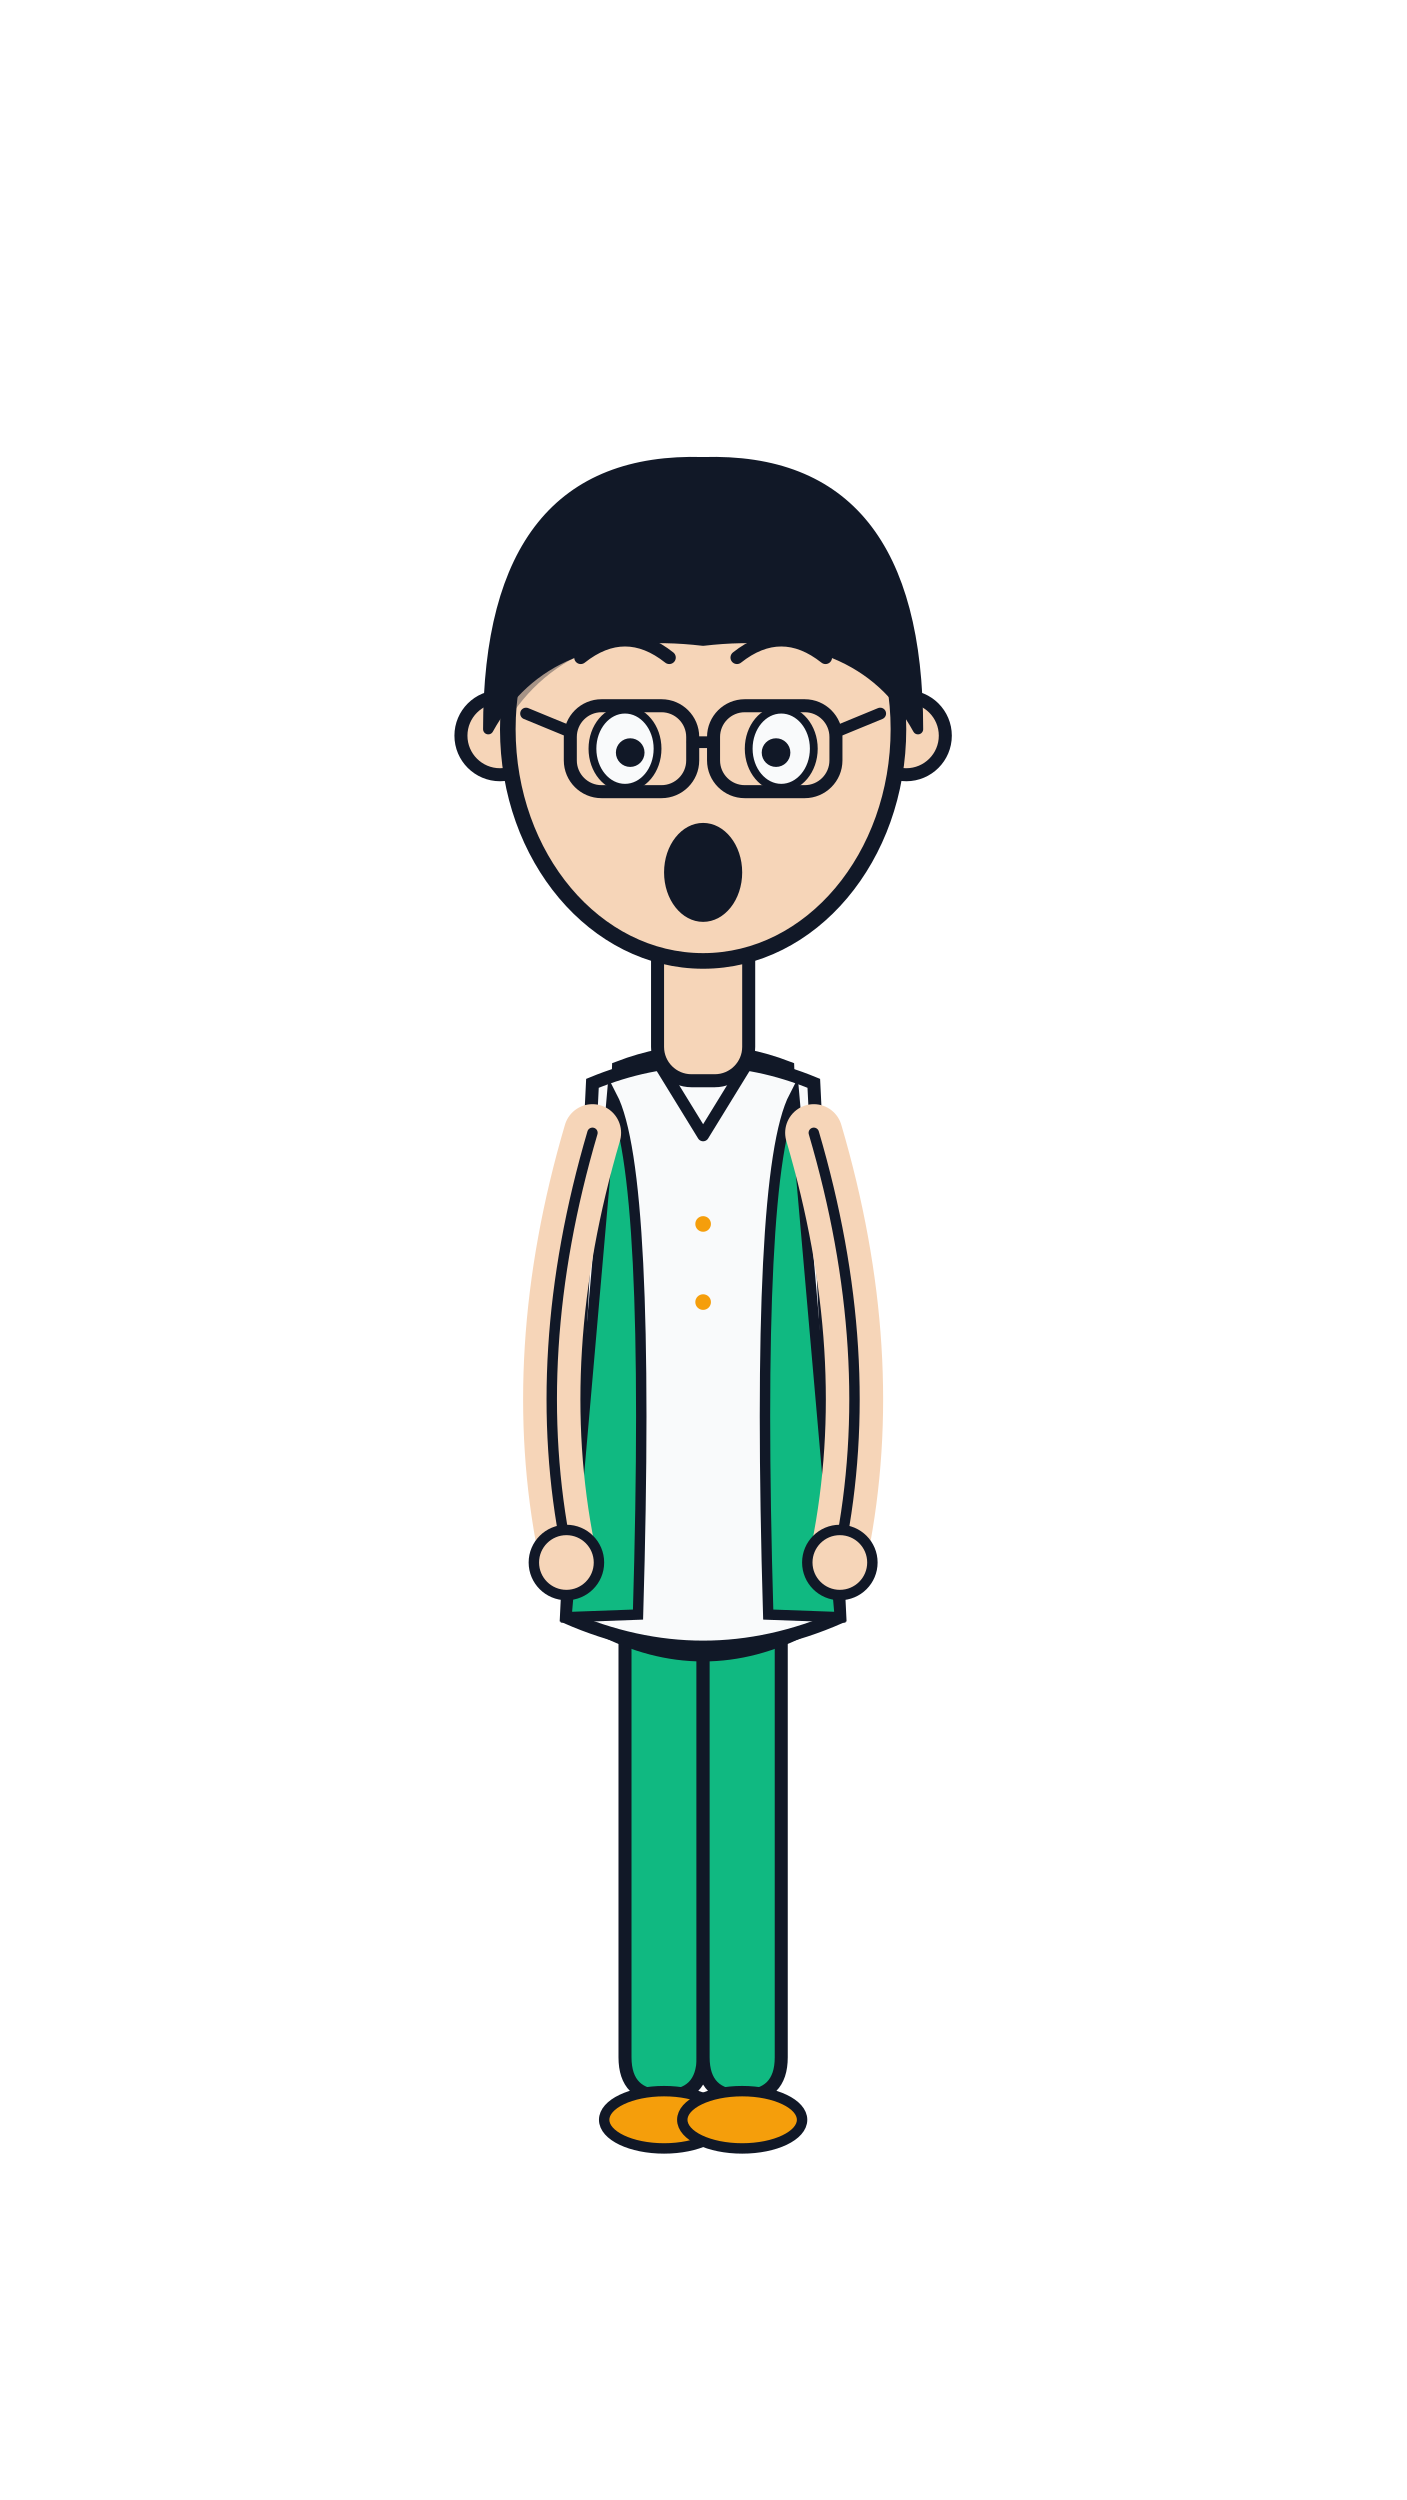
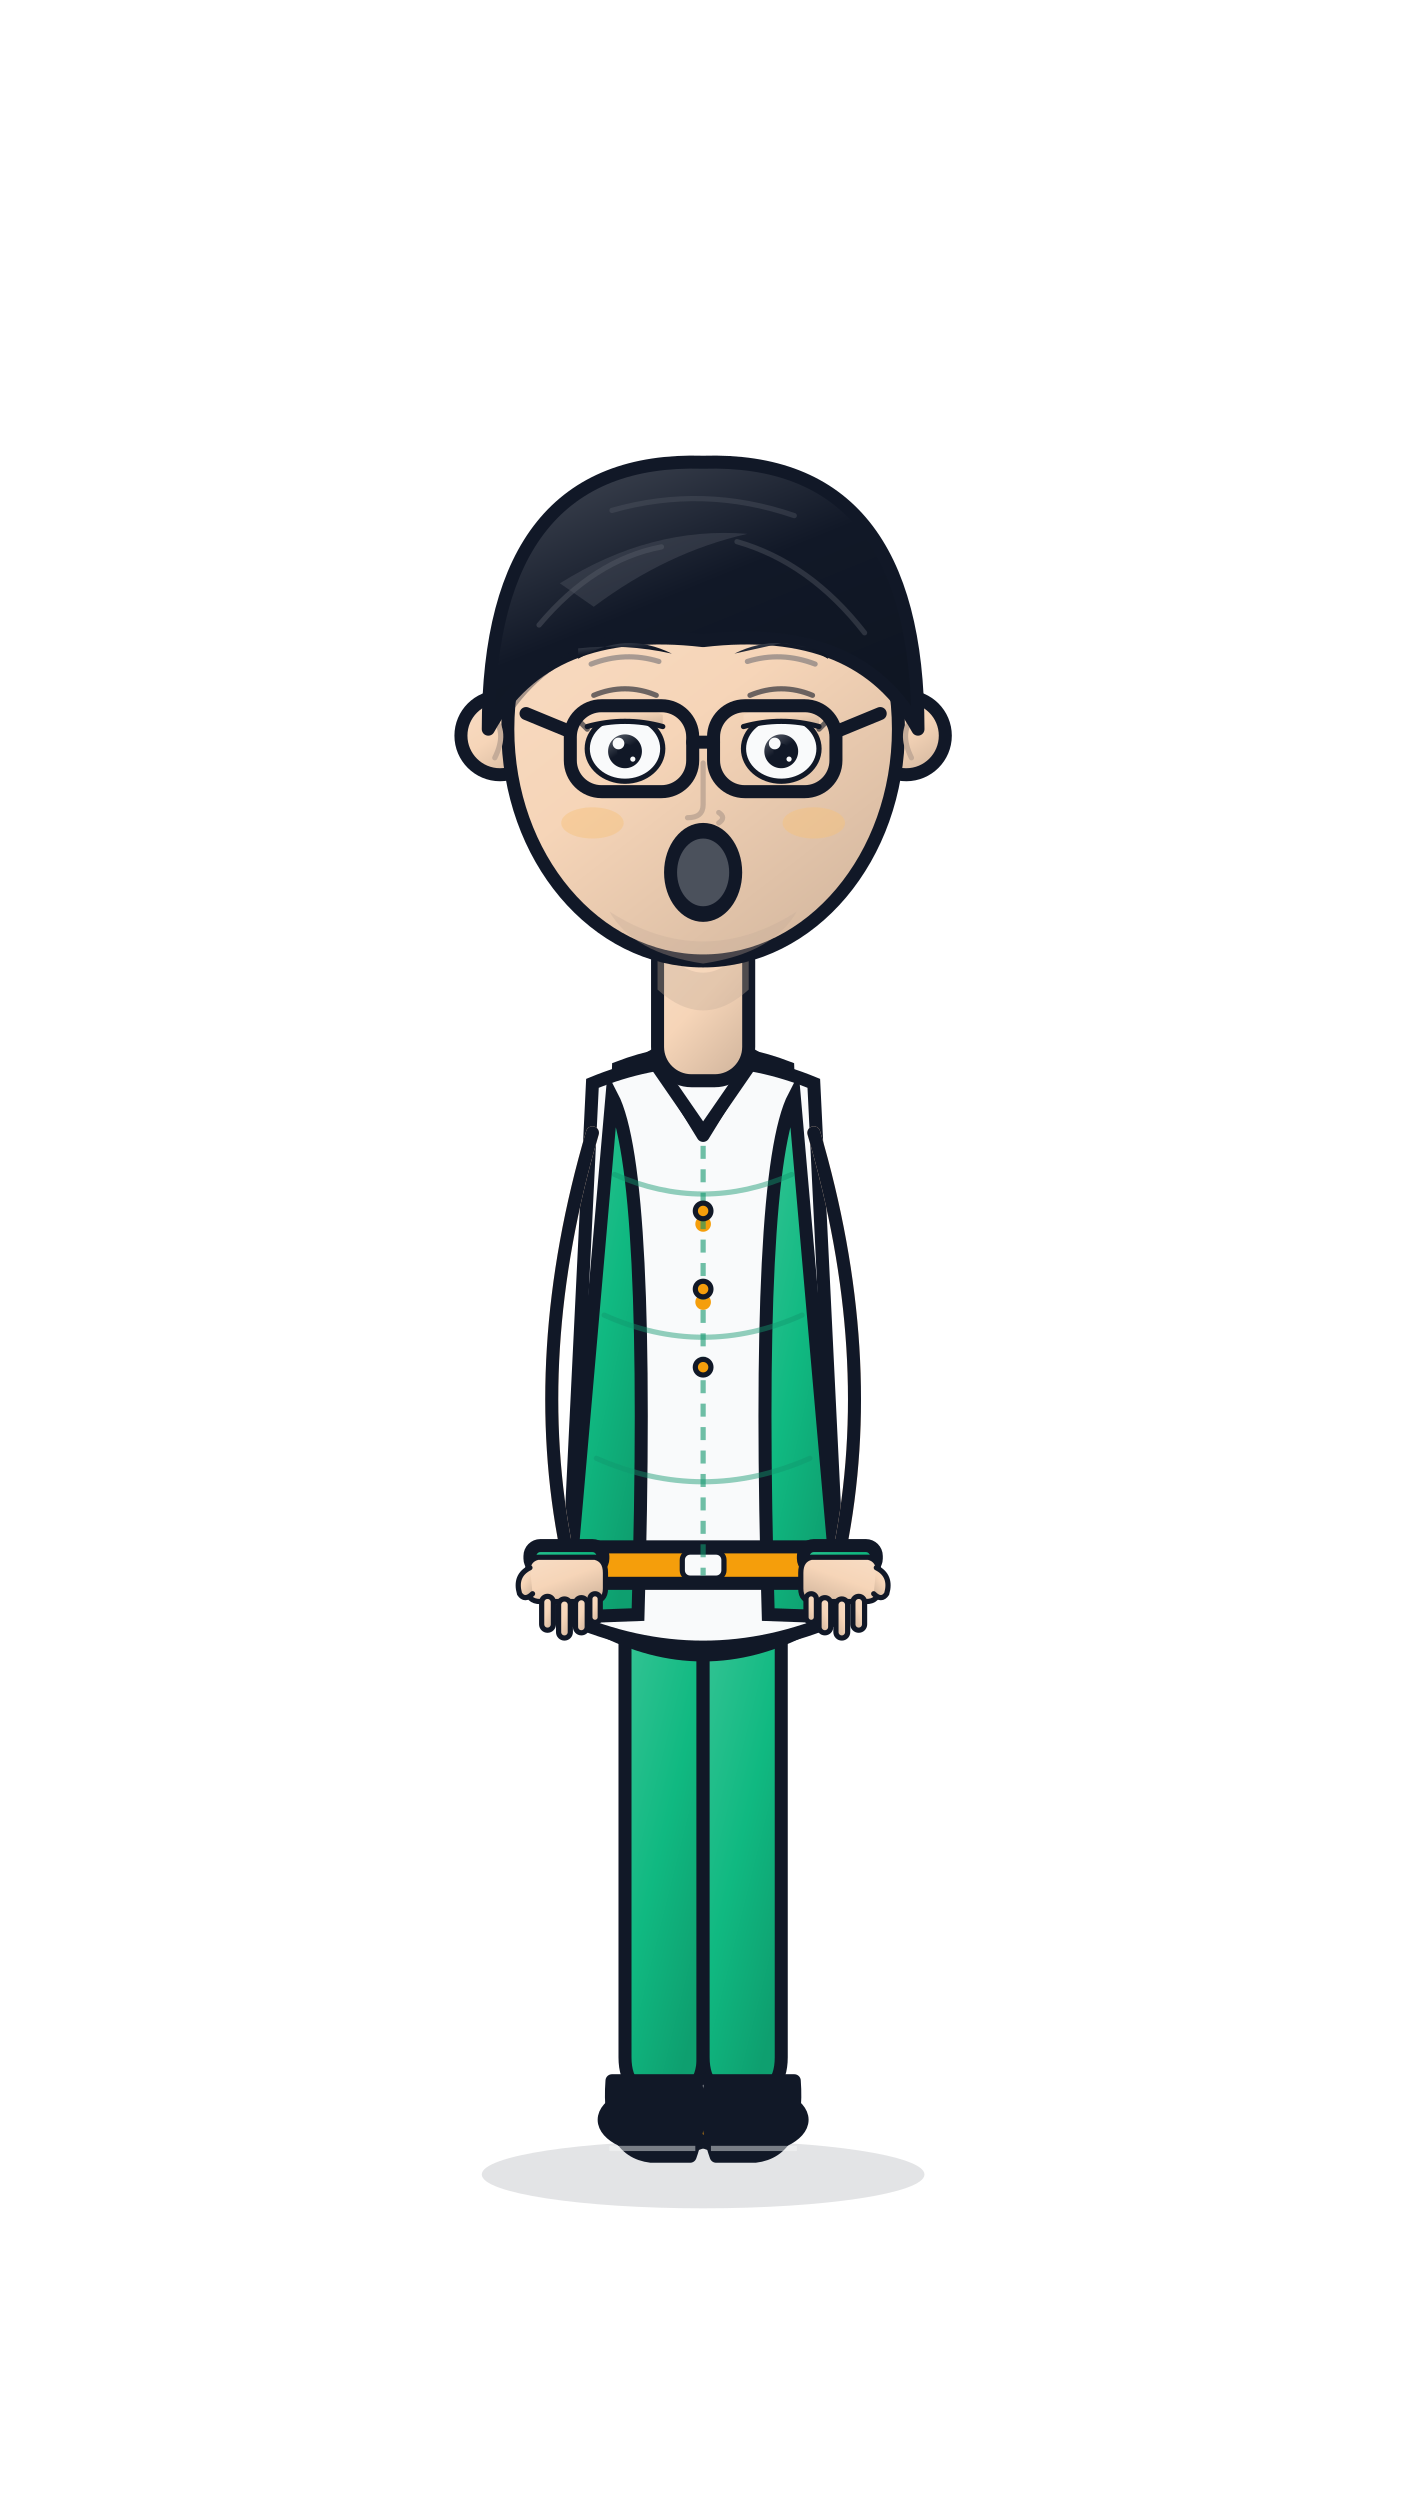
<svg xmlns="http://www.w3.org/2000/svg" width="1080" height="1920" viewBox="0 0 1080 1920">
  <g id="character">
+     <defs>
+       <linearGradient id="grad-skin-creator-01" x1="0" y1="0" x2="0.65" y2="1">
+         <stop offset="0%" stop-color="#F8DDC5" />
+         <stop offset="55%" stop-color="#F6D5B8" />
+         <stop offset="100%" stop-color="#D8BBA2" />
+       </linearGradient>
+       <linearGradient id="grad-hair-creator-01" x1="0" y1="0" x2="0.65" y2="1">
+         <stop offset="0%" stop-color="#454B57" />
+         <stop offset="55%" stop-color="#111827" />
+         <stop offset="100%" stop-color="#0F1623" />
+       </linearGradient>
+       <linearGradient id="grad-outfit-creator-01" x1="0" y1="0" x2="0.65" y2="1">
+         <stop offset="0%" stop-color="#36C495" />
+         <stop offset="55%" stop-color="#10B981" />
+         <stop offset="100%" stop-color="#0E9F6F" />
+       </linearGradient>
+       <linearGradient id="grad-iris-creator-01" x1="0" y1="0" x2="0.65" y2="1">
+         <stop offset="0%" stop-color="#646973" />
+         <stop offset="55%" stop-color="#111827" />
+         <stop offset="100%" stop-color="#111827" />
+       </linearGradient>
+     </defs>
+     <g id="ground_shadow">
+       <ellipse cx="540" cy="1670" rx="170" ry="26" fill="#111827" opacity="0.12" />
+     </g>
    <g id="body">
-       <path d="M480 1240 L480 1580 Q480 1610 510 1610 L510 1610 Q540 1610 540 1580 L540 1240 Z" fill="#10B981" stroke="#111827" stroke-width="10" />
-       <path d="M540 1240 L540 1580 Q540 1610 570 1610 L570 1610 Q600 1610 600 1580 L600 1240 Z" fill="#10B981" stroke="#111827" stroke-width="10" />
-       <ellipse cx="510" cy="1628" rx="46" ry="22" fill="#F59E0B" stroke="#111827" stroke-width="8" />
-       <ellipse cx="570" cy="1628" rx="46" ry="22" fill="#F59E0B" stroke="#111827" stroke-width="8" />
-       <path d="M475 820 Q540 795 605 820 L620 1250 Q540 1292 460 1250 Z" fill="#F6D5B8" stroke="#111827" stroke-width="10" />
+       <path d="M480 1240 L480 1580 Q480 1610 510 1610 L510 1610 Q540 1610 540 1580 L540 1240 Z" fill="url(#grad-outfit-creator-01)" stroke="#111827" stroke-width="10" />
+       <path d="M540 1240 L540 1580 Q540 1610 570 1610 L570 1610 Q600 1610 600 1580 L600 1240 Z" fill="url(#grad-outfit-creator-01)" stroke="#111827" stroke-width="10" />
+       <ellipse cx="510" cy="1628" rx="46" ry="22" fill="#F59E0B" stroke="#111827" stroke-width="10" />
+       <ellipse cx="570" cy="1628" rx="46" ry="22" fill="#F59E0B" stroke="#111827" stroke-width="10" />
+       <path d="M475 820 Q540 795 605 820 L620 1250 Q540 1292 460 1250 Z" fill="url(#grad-skin-creator-01)" stroke="#111827" stroke-width="10" />
+     </g>
+     <g id="shoes">
+       <path d="M470 1598 Q466 1652 500 1656 L530 1656 Q540 1628 534 1598 Z" fill="#111827" stroke="#111827" stroke-width="10" stroke-linejoin="round" />
+       <path d="M546 1598 Q540 1628 550 1656 L580 1656 Q614 1652 610 1598 Z" fill="#111827" stroke="#111827" stroke-width="10" stroke-linejoin="round" />
+       <path d="M468 1650 L534 1650" fill="none" stroke="#F9FAFB" stroke-width="4" opacity="0.45" />
+       <path d="M546 1650 L612 1650" fill="none" stroke="#F9FAFB" stroke-width="4" opacity="0.45" />
    </g>
    <g id="outfit">
      <path d="M455 832 Q540 797 625 832 L645 1242 Q540 1288 435 1242 Z" fill="#F9FAFB" stroke="#111827" stroke-width="10" />
-       <path d="M505 815 L540 872 L575 815" fill="none" stroke="#111827" stroke-width="9" stroke-linejoin="round" />
-       <path d="M470 842 Q500 900 490 1240 L435 1242 Z" fill="#10B981" stroke="#111827" stroke-width="8" />
-       <path d="M610 842 Q580 900 590 1240 L645 1242 Z" fill="#10B981" stroke="#111827" stroke-width="8" />
+       <path d="M505 815 L540 872 L575 815" fill="none" stroke="#111827" stroke-width="10" stroke-linejoin="round" />
+       <path d="M470 842 Q500 900 490 1240 L435 1242 Z" fill="url(#grad-outfit-creator-01)" stroke="#111827" stroke-width="10" />
+       <path d="M610 842 Q580 900 590 1240 L645 1242 Z" fill="url(#grad-outfit-creator-01)" stroke="#111827" stroke-width="10" />
      <circle cx="540" cy="940" r="6" fill="#F59E0B" />
      <circle cx="540" cy="1000" r="6" fill="#F59E0B" />
    </g>
+     <g id="folds">
+       <path d="M472 902 Q540 932 608 902" fill="none" stroke="#10966D" stroke-width="4" opacity="0.45" stroke-linecap="round" />
+       <path d="M464 1010 Q540 1044 616 1010" fill="none" stroke="#10966D" stroke-width="4" opacity="0.45" stroke-linecap="round" />
+       <path d="M458 1120 Q540 1156 622 1120" fill="none" stroke="#10966D" stroke-width="4" opacity="0.45" stroke-linecap="round" />
+       <path d="M470 1200 Q540 1228 610 1200" fill="none" stroke="#10966D" stroke-width="4" opacity="0.45" stroke-linecap="round" />
+     </g>
+     <g id="belt">
+       <rect x="445" y="1188" width="190" height="28" rx="10" fill="#F59E0B" stroke="#111827" stroke-width="10" />
+       <rect x="524" y="1192" width="32" height="20" rx="6" fill="#F9FAFB" stroke="#111827" stroke-width="4" />
+     </g>
+     <g id="collar">
+       <path d="M500 812 L540 870 L580 812 L560 800 Q540 818 520 800 Z" fill="#F9FAFB" stroke="#111827" stroke-width="10" stroke-linejoin="round" />
+     </g>
+     <g id="placket">
+       <path d="M540 880 L540 1210" fill="none" stroke="#10966D" stroke-width="4" stroke-dasharray="10 8" opacity="0.60" />
+       <circle cx="540" cy="930" r="6" fill="#F59E0B" stroke="#111827" stroke-width="4" />
+       <circle cx="540" cy="990" r="6" fill="#F59E0B" stroke="#111827" stroke-width="4" />
+       <circle cx="540" cy="1050" r="6" fill="#F59E0B" stroke="#111827" stroke-width="4" />
+     </g>
    <g id="arms">
-       <path d="M455 870 Q405 1040 435 1190" fill="none" stroke="#F6D5B8" stroke-width="44" stroke-linecap="round" />
-       <path d="M455 870 Q405 1040 435 1190" fill="none" stroke="#111827" stroke-width="8" stroke-linecap="round" />
-       <circle cx="435" cy="1200" r="25" fill="#F6D5B8" stroke="#111827" stroke-width="8" />
-       <path d="M625 870 Q675 1040 645 1190" fill="none" stroke="#F6D5B8" stroke-width="44" stroke-linecap="round" />
-       <path d="M625 870 Q675 1040 645 1190" fill="none" stroke="#111827" stroke-width="8" stroke-linecap="round" />
-       <circle cx="645" cy="1200" r="25" fill="#F6D5B8" stroke="#111827" stroke-width="8" />
+       <path d="M455 870 Q405 1040 435 1190" fill="none" stroke="#F6D5B8" stroke-width="10" stroke-linecap="round" />
+       <path d="M455 870 Q405 1040 435 1190" fill="none" stroke="#111827" stroke-width="10" stroke-linecap="round" />
+       <path d="M625 870 Q675 1040 645 1190" fill="none" stroke="#F6D5B8" stroke-width="10" stroke-linecap="round" />
+       <path d="M625 870 Q675 1040 645 1190" fill="none" stroke="#111827" stroke-width="10" stroke-linecap="round" />
+     </g>
+     <g id="cuffs">
+       <g transform="translate(435,1196)">
+         <rect x="-28" y="-9" width="56" height="18" rx="8" fill="url(#grad-outfit-creator-01)" stroke="#111827" stroke-width="10" />
+       </g>
+       <g transform="translate(645,1196) rotate(0)">
+         <rect x="-28" y="-9" width="56" height="18" rx="8" fill="url(#grad-outfit-creator-01)" stroke="#111827" stroke-width="10" />
+       </g>
+     </g>
+     <g id="hands">
+       <g transform="translate(435,1200)">
+         <path d="M-22 -4 Q-30 -2 -30 8 L-30 20 Q-30 30 -20 30 L20 30 Q30 30 30 20 L30 8 Q30 -2 22 -4 Z" fill="url(#grad-skin-creator-01)" stroke="#111827" stroke-width="4" stroke-linejoin="round" />
+         <rect x="-19" y="26" width="9" height="26" rx="4.5" fill="url(#grad-skin-creator-01)" stroke="#111827" stroke-width="4" />
+         <rect x="-6" y="28" width="9" height="30" rx="4.5" fill="url(#grad-skin-creator-01)" stroke="#111827" stroke-width="4" />
+         <rect x="7" y="27" width="9" height="27" rx="4.5" fill="url(#grad-skin-creator-01)" stroke="#111827" stroke-width="4" />
+         <rect x="18" y="24" width="8" height="22" rx="4" fill="url(#grad-skin-creator-01)" stroke="#111827" stroke-width="4" />
+         <path d="M-28 4 Q-40 10 -36 24 Q-32 30 -26 24" fill="url(#grad-skin-creator-01)" stroke="#111827" stroke-width="4" stroke-linecap="round" />
+       </g>
+       <g transform="translate(645,1200) rotate(0) scale(-1,1)">
+         <path d="M-22 -4 Q-30 -2 -30 8 L-30 20 Q-30 30 -20 30 L20 30 Q30 30 30 20 L30 8 Q30 -2 22 -4 Z" fill="url(#grad-skin-creator-01)" stroke="#111827" stroke-width="4" stroke-linejoin="round" />
+         <rect x="-19" y="26" width="9" height="26" rx="4.5" fill="url(#grad-skin-creator-01)" stroke="#111827" stroke-width="4" />
+         <rect x="-6" y="28" width="9" height="30" rx="4.5" fill="url(#grad-skin-creator-01)" stroke="#111827" stroke-width="4" />
+         <rect x="7" y="27" width="9" height="27" rx="4.5" fill="url(#grad-skin-creator-01)" stroke="#111827" stroke-width="4" />
+         <rect x="18" y="24" width="8" height="22" rx="4" fill="url(#grad-skin-creator-01)" stroke="#111827" stroke-width="4" />
+         <path d="M-28 4 Q-40 10 -36 24 Q-32 30 -26 24" fill="url(#grad-skin-creator-01)" stroke="#111827" stroke-width="4" stroke-linecap="round" />
+       </g>
    </g>
    <g id="neck">
-       <rect x="505" y="712" width="70" height="118" rx="26" fill="#F6D5B8" stroke="#111827" stroke-width="10" />
+       <rect x="505" y="712" width="70" height="118" rx="26" fill="url(#grad-skin-creator-01)" stroke="#111827" stroke-width="10" />
+       <path d="M505 724 Q540 770 575 724 L575 760 Q540 792 505 760 Z" fill="#C4AB98" opacity="0.35" />
    </g>
    <g id="head">
-       <circle cx="384" cy="565" r="30" fill="#F6D5B8" stroke="#111827" stroke-width="10" />
-       <circle cx="696" cy="565" r="30" fill="#F6D5B8" stroke="#111827" stroke-width="10" />
-       <ellipse cx="540" cy="560" rx="150" ry="178" fill="#F6D5B8" stroke="#111827" stroke-width="12" />
+       <circle cx="384" cy="565" r="30" fill="url(#grad-skin-creator-01)" stroke="#111827" stroke-width="10" />
+       <circle cx="696" cy="565" r="30" fill="url(#grad-skin-creator-01)" stroke="#111827" stroke-width="10" />
+       <ellipse cx="540" cy="560" rx="150" ry="178" fill="url(#grad-skin-creator-01)" stroke="#111827" stroke-width="10" />
+     </g>
+     <g id="ears">
+       <path d="M378 550 Q390 562 380 582" fill="none" stroke="#C4AB98" stroke-width="4" stroke-linecap="round" />
+       <path d="M702 550 Q690 562 700 582" fill="none" stroke="#C4AB98" stroke-width="4" stroke-linecap="round" />
+     </g>
+     <g id="jaw_shadow">
+       <path d="M468 700 Q540 746 612 700 Q594 732 540 740 Q486 732 468 700 Z" fill="#C4AB98" opacity="0.32" />
+     </g>
+     <g id="hairline_shadow">
+       <path d="M402 505 Q470 470 540 468 Q610 470 678 505 Q610 490 540 490 Q470 490 402 505 Z" fill="#C4AB98" opacity="0.45" />
    </g>
    <g id="hair">
-       <path d="M375 560 Q375 350 540 355 Q705 350 705 560 Q660 478 540 492 Q420 478 375 560 Z" fill="#111827" stroke="#111827" stroke-width="8" stroke-linejoin="round" />
-       <path d="M392 545 Q420 505 470 490" fill="none" stroke="#111827" stroke-width="6" opacity="0.35" />
+       <path d="M375 560 Q375 350 540 355 Q705 350 705 560 Q660 478 540 492 Q420 478 375 560 Z" fill="url(#grad-hair-creator-01)" stroke="#111827" stroke-width="10" stroke-linejoin="round" />
+       <path d="M392 545 Q420 505 470 490" fill="none" stroke="#111827" stroke-width="4" opacity="0.35" />
+     </g>
+     <g id="hair_strands">
+       <path d="M414 480 Q456 430 508 420" fill="none" stroke="#575C67" stroke-width="4" opacity="0.45" stroke-linecap="round" />
+       <path d="M566 416 Q622 432 664 486" fill="none" stroke="#575C67" stroke-width="4" opacity="0.40" stroke-linecap="round" />
+       <path d="M470 392 Q540 372 610 396" fill="none" stroke="#575C67" stroke-width="4" opacity="0.35" stroke-linecap="round" />
+     </g>
+     <g id="hair_highlight">
+       <path d="M430 448 Q500 404 574 410 Q512 424 456 466 Z" fill="#575C67" opacity="0.35" />
    </g>
    <g id="brows">
-       <path d="M446 505 Q480 478 514 505" fill="none" stroke="#111827" stroke-width="10" stroke-linecap="round" />
-       <path d="M566 505 Q600 478 634 505" fill="none" stroke="#111827" stroke-width="10" stroke-linecap="round" />
+       <path d="M444 506 Q480 484 516 502 Q480 494 444 498 Z" fill="url(#grad-hair-creator-01)" />
+       <path d="M564 502 Q600 484 636 506 Q636 498 600 494 Z" fill="url(#grad-hair-creator-01)" />
+     </g>
+     <g id="brow_detail">
+       <path d="M454 510 Q480 500 506 508" fill="none" stroke="#575C67" stroke-width="4" opacity="0.5" stroke-linecap="round" />
+       <path d="M574 508 Q600 500 626 510" fill="none" stroke="#575C67" stroke-width="4" opacity="0.5" stroke-linecap="round" />
    </g>
    <g id="eyes">
-       <ellipse cx="480" cy="575" rx="25" ry="30" fill="#F9FAFB" stroke="#111827" stroke-width="6" />
-       <ellipse cx="600" cy="575" rx="25" ry="30" fill="#F9FAFB" stroke="#111827" stroke-width="6" />
-       <circle cx="484" cy="578" r="11" fill="#111827" />
-       <circle cx="596" cy="578" r="11" fill="#111827" />
+       <ellipse cx="480" cy="575" rx="29" ry="25" fill="#F9FAFB" stroke="#111827" stroke-width="4" />
+       <ellipse cx="600" cy="575" rx="29" ry="25" fill="#F9FAFB" stroke="#111827" stroke-width="4" />
+     </g>
+     <g id="iris">
+       <circle cx="480" cy="577" r="13" fill="url(#grad-iris-creator-01)" />
+       <circle cx="600" cy="577" r="13" fill="url(#grad-iris-creator-01)" />
+     </g>
+     <g id="pupils">
+       <circle cx="480" cy="577" r="6" fill="#111827" />
+       <circle cx="600" cy="577" r="6" fill="#111827" />
+     </g>
+     <g id="eye_highlights">
+       <circle cx="475" cy="571" r="4.5" fill="#F9FAFB" />
+       <circle cx="486" cy="583" r="2" fill="#F9FAFB" />
+       <circle cx="595" cy="571" r="4.5" fill="#F9FAFB" />
+       <circle cx="606" cy="583" r="2" fill="#F9FAFB" />
+     </g>
+     <g id="eyelids">
+       <path d="M451 558 Q480 550 509 558 L509 549 Q480 536 451 549 Z" fill="url(#grad-skin-creator-01)" />
+       <path d="M571 558 Q600 550 629 558 L629 549 Q600 536 571 549 Z" fill="url(#grad-skin-creator-01)" />
+       <path d="M451 558 Q480 550 509 558" fill="none" stroke="#111827" stroke-width="4" stroke-linecap="round" />
+       <path d="M571 558 Q600 550 629 558" fill="none" stroke="#111827" stroke-width="4" stroke-linecap="round" />
+     </g>
+     <g id="lashes">
+       <path d="M456 534 Q480 524 504 534" fill="none" stroke="#111827" stroke-width="4" opacity="0.6" stroke-linecap="round" />
+       <path d="M576 534 Q600 524 624 534" fill="none" stroke="#111827" stroke-width="4" opacity="0.6" stroke-linecap="round" />
+       <path d="M451 560 L444 553" fill="none" stroke="#111827" stroke-width="4" opacity="0.6" stroke-linecap="round" />
+       <path d="M629 560 L636 553" fill="none" stroke="#111827" stroke-width="4" opacity="0.6" stroke-linecap="round" />
+     </g>
+     <g id="nose">
+       <path d="M540 586 L540 618 Q540 628 528 628" fill="none" stroke="#C4AB98" stroke-width="4" stroke-linecap="round" />
+       <path d="M552 624 Q558 628 552 632" fill="none" stroke="#C4AB98" stroke-width="4" stroke-linecap="round" />
+     </g>
+     <g id="blush">
+       <ellipse cx="455" cy="632" rx="24" ry="12" fill="#F6C27B" opacity="0.45" />
+       <ellipse cx="625" cy="632" rx="24" ry="12" fill="#F6C27B" opacity="0.45" />
    </g>
    <g id="mouth">
      <ellipse cx="540" cy="670" rx="30" ry="38" fill="#111827" />
+       <ellipse cx="540" cy="670" rx="20" ry="26" fill="#F9FAFB" opacity="0.25" />
    </g>
    <g id="accessory">
      <rect x="438" y="542" width="94" height="66" rx="24" fill="none" stroke="#111827" stroke-width="10" />
      <rect x="548" y="542" width="94" height="66" rx="24" fill="none" stroke="#111827" stroke-width="10" />
-       <path d="M532 570 L548 570 M438 562 L404 548 M642 562 L676 548" stroke="#111827" stroke-width="9" stroke-linecap="round" />
+       <path d="M532 570 L548 570 M438 562 L404 548 M642 562 L676 548" stroke="#111827" stroke-width="10" stroke-linecap="round" />
    </g>
  </g>
</svg>
